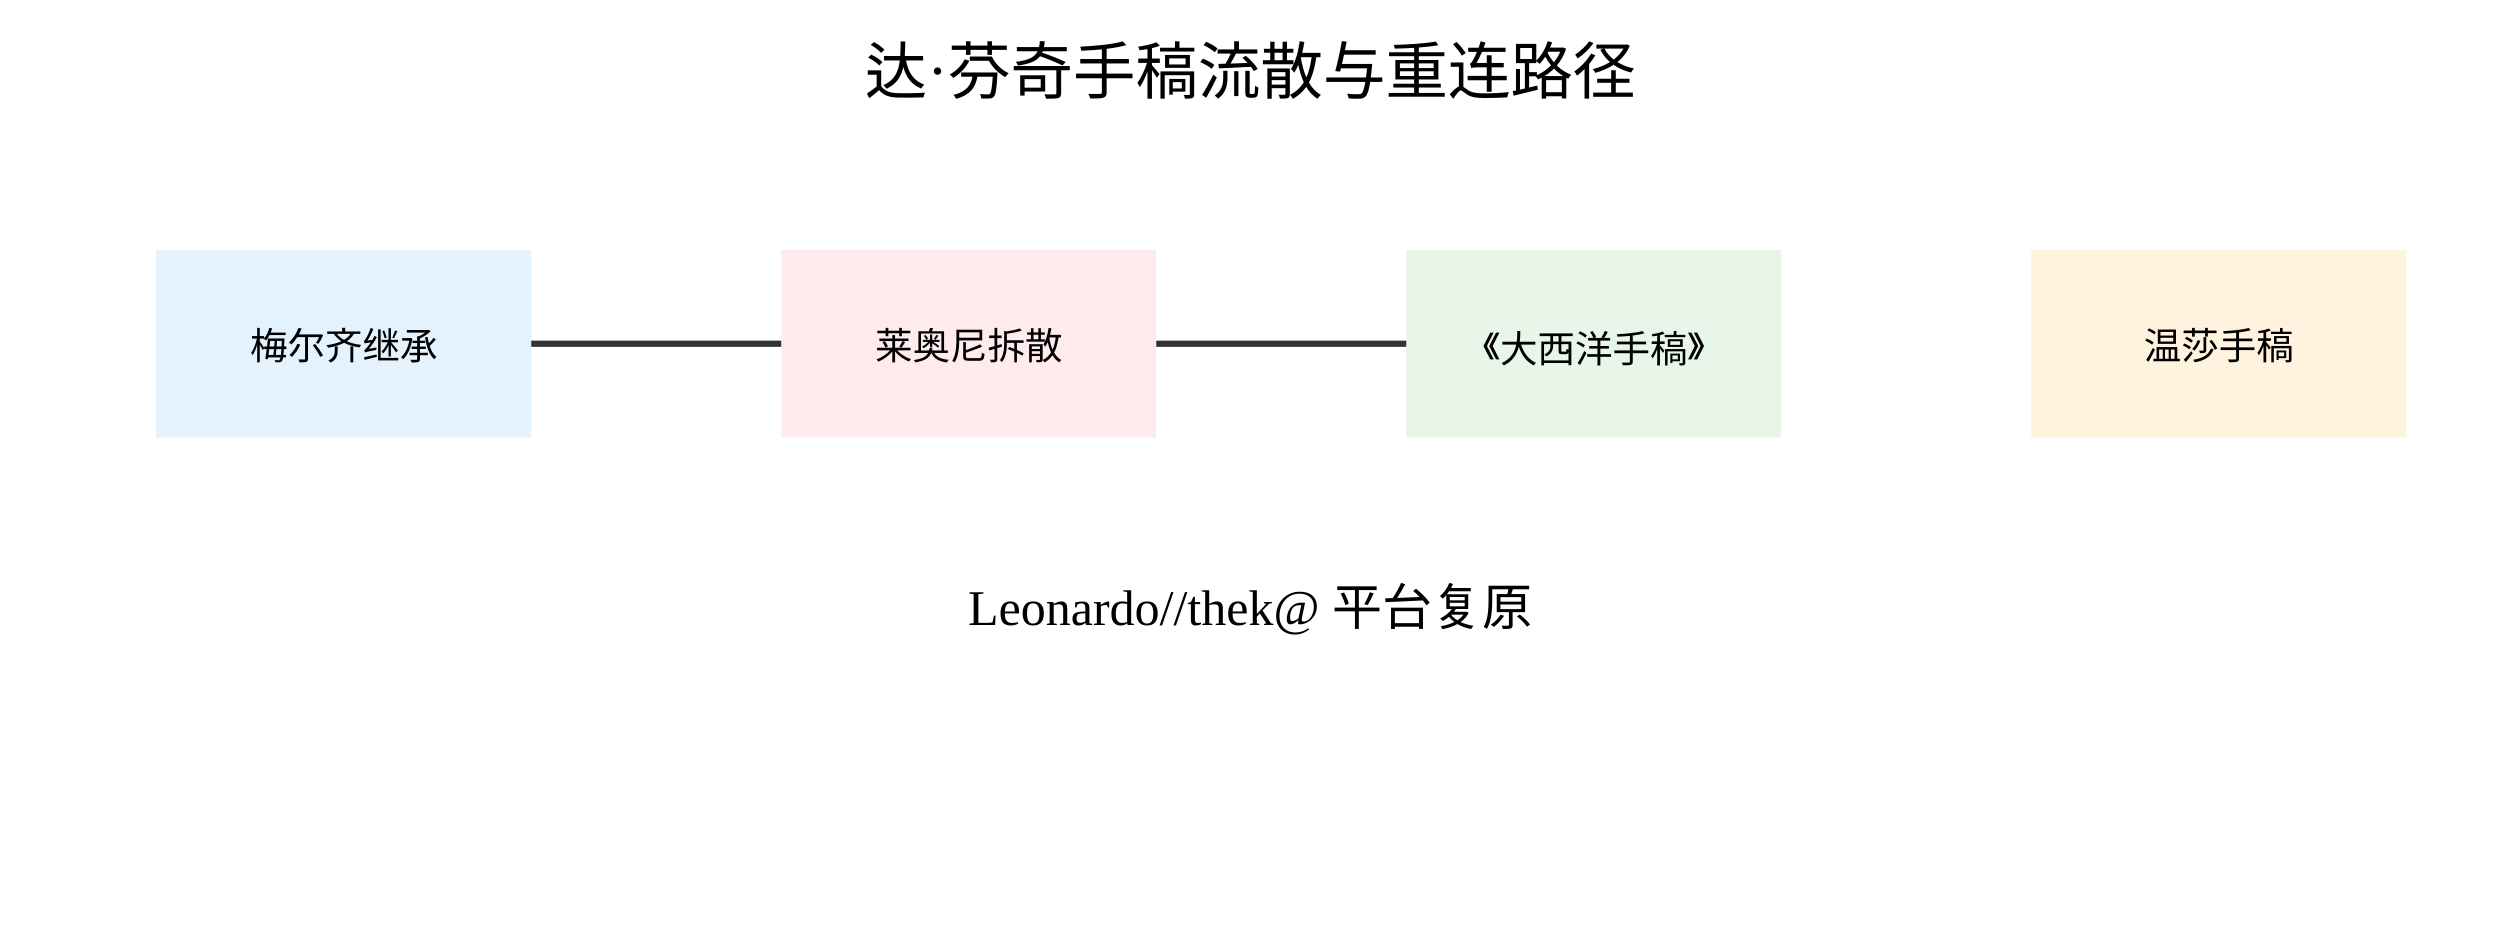
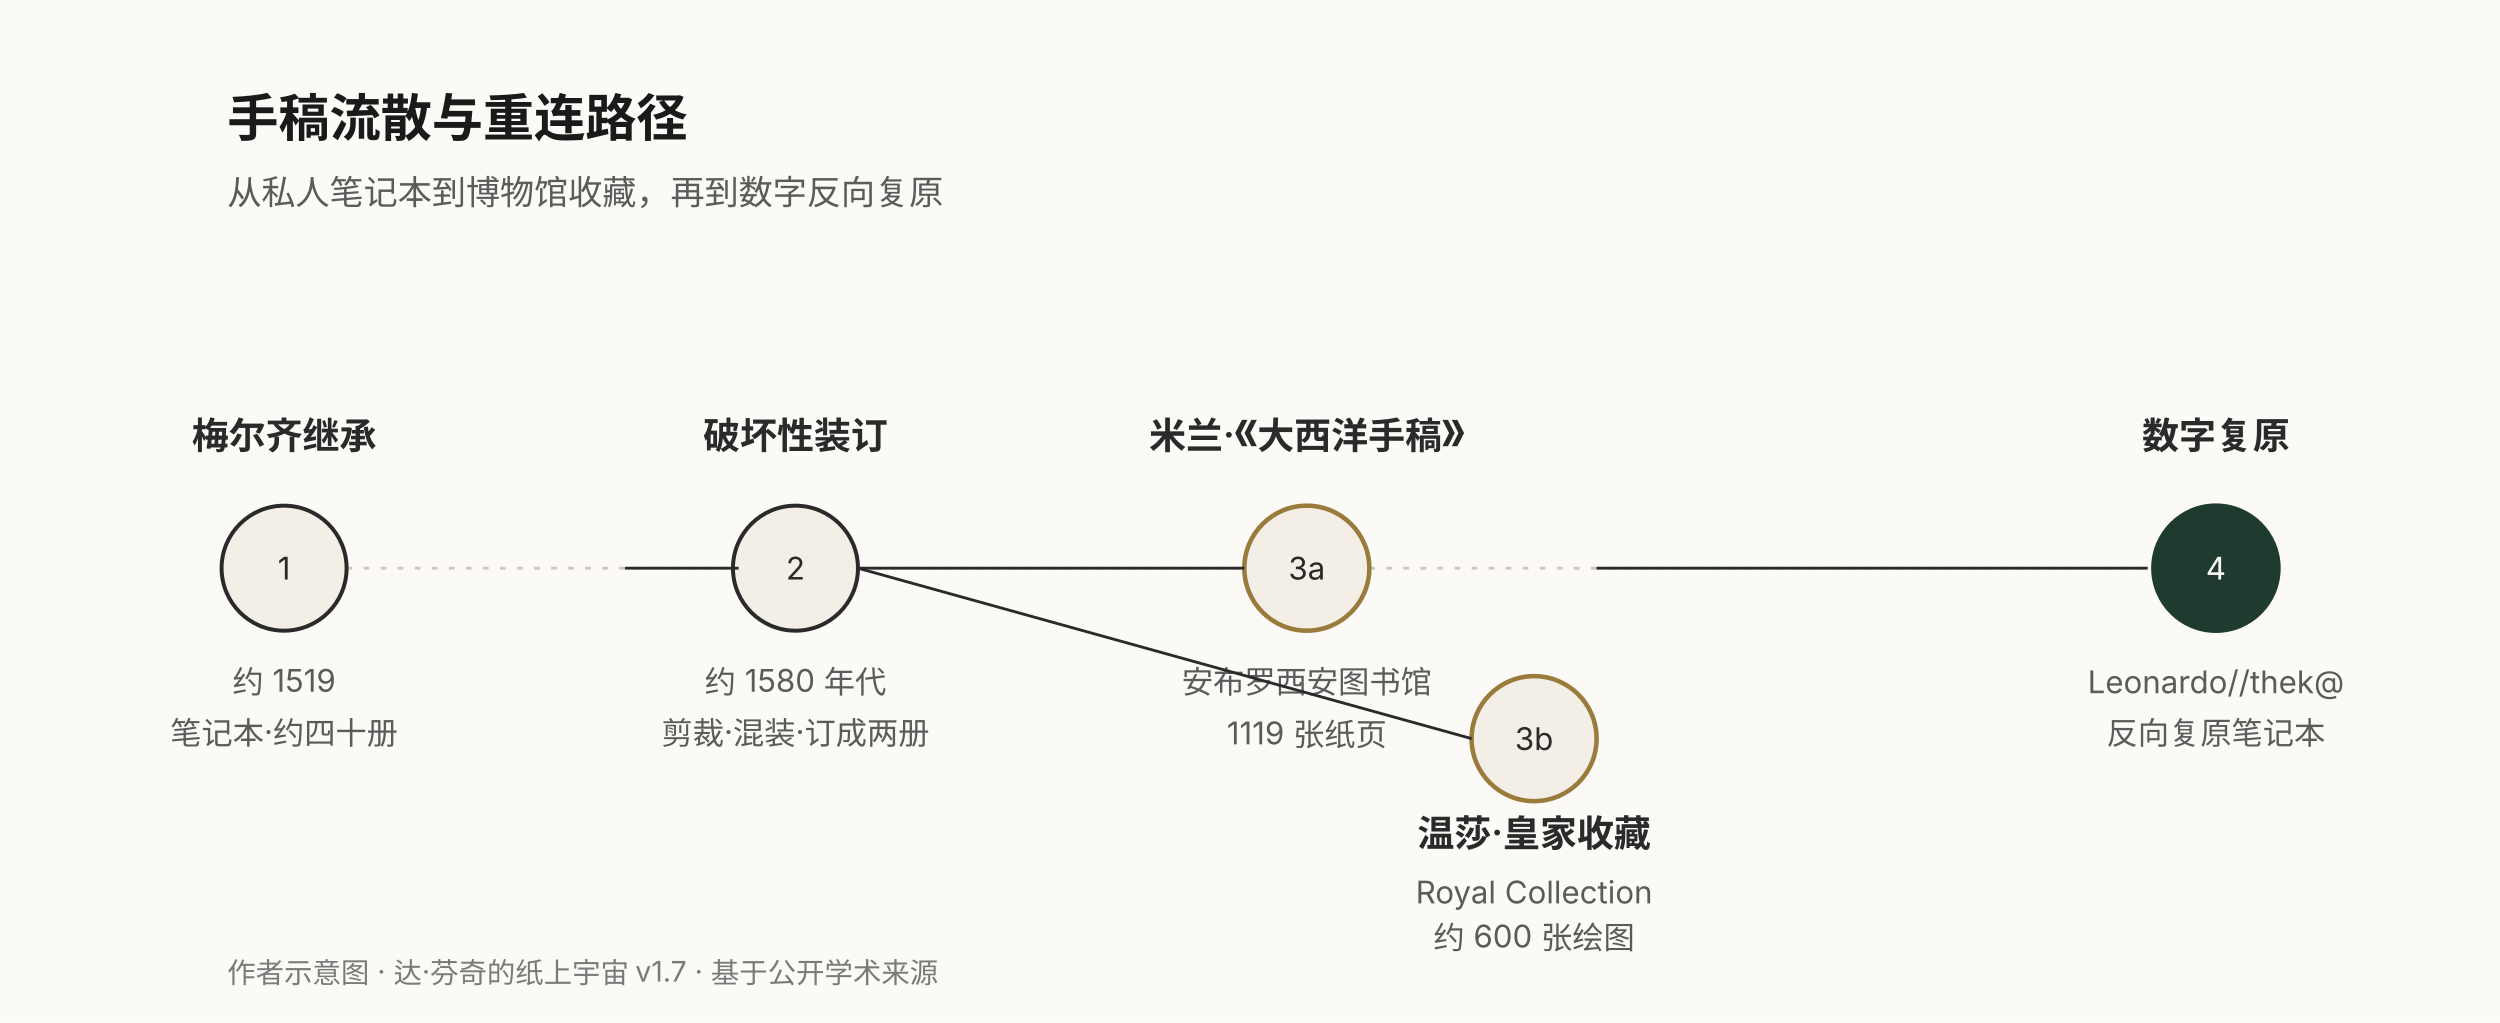
- <svg xmlns="http://www.w3.org/2000/svg" width="800" height="300" viewBox="0 0 800 300">
-   <text x="400" y="30" text-anchor="middle" font-size="20">达·芬奇手稿流散与重连路径</text>
-   <rect x="50" y="80" width="120" height="60" fill="#e3f2fd" />
-   <text x="110" y="115" text-anchor="middle">梅尔齐继承</text>
-   <rect x="250" y="80" width="120" height="60" fill="#ffebee" />
-   <text x="310" y="115" text-anchor="middle">莱奥尼拆散</text>
-   <rect x="450" y="80" width="120" height="60" fill="#e8f5e9" />
-   <text x="510" y="115" text-anchor="middle">《大西洋手稿》</text>
-   <rect x="650" y="80" width="120" height="60" fill="#fff3e0" />
-   <text x="710" y="115" text-anchor="middle">温莎手稿</text>
-   <line x1="170" y1="110" x2="250" y2="110" stroke="#333" stroke-width="2" marker-end="url(#arrow)" />
-   <line x1="370" y1="110" x2="450" y2="110" stroke="#333" stroke-width="2" marker-end="url(#arrow)" />
-   <text x="400" y="200" text-anchor="middle" font-size="16">Leonardo//thek@ 平台复原</text>
+ <svg xmlns="http://www.w3.org/2000/svg" viewBox="0 0 880 360" role="img" aria-labelledby="mj-title mj-desc">
+   <rect width="880" height="360" fill="#fbfaf6" />
+   <line x1="80" y1="200" x2="800" y2="200" stroke="#cfc8b8" stroke-width="1" stroke-dasharray="2 4" />
+   <g font-family="'Inter', 'Helvetica Neue', sans-serif" font-size="13" fill="#2a2a2a">
+     <g>
+       <circle cx="100" cy="200" r="22" fill="#f3efe6" stroke="#2a2a2a" stroke-width="1.4" />
+       <text x="100" y="204" text-anchor="middle" font-size="11" fill="#2a2a2a">1</text>
+       <text x="100" y="158" text-anchor="middle" font-weight="600">梅尔齐继承</text>
+       <text x="100" y="244" text-anchor="middle" font-size="11" fill="#5b5b5b">约 1519</text>
+       <text x="100" y="262" text-anchor="middle" font-size="11" fill="#5b5b5b">笔记本·约四十册</text>
+     </g>
+     <g>
+       <circle cx="280" cy="200" r="22" fill="#f3efe6" stroke="#2a2a2a" stroke-width="1.4" />
+       <text x="280" y="204" text-anchor="middle" font-size="11" fill="#2a2a2a">2</text>
+       <text x="280" y="158" text-anchor="middle" font-weight="600">破坏性装订</text>
+       <text x="280" y="244" text-anchor="middle" font-size="11" fill="#5b5b5b">约 1580 年代</text>
+       <text x="280" y="262" text-anchor="middle" font-size="11" fill="#5b5b5b">剪裁·混装·订成两册</text>
+     </g>
+     <g>
+       <circle cx="460" cy="200" r="22" fill="#f3efe6" stroke="#9a7b3b" stroke-width="1.6" />
+       <text x="460" y="204" text-anchor="middle" font-size="11" fill="#2a2a2a">3a</text>
+       <text x="460" y="158" text-anchor="middle" font-weight="600">米兰·《大西洋手稿》</text>
+       <text x="460" y="244" text-anchor="middle" font-size="11" fill="#5b5b5b">安布罗西安图书馆</text>
+       <text x="460" y="262" text-anchor="middle" font-size="11" fill="#5b5b5b">1119 张纸页</text>
+     </g>
+     <g>
+       <circle cx="540" cy="260" r="22" fill="#f3efe6" stroke="#9a7b3b" stroke-width="1.6" />
+       <text x="540" y="264" text-anchor="middle" font-size="11" fill="#2a2a2a">3b</text>
+       <text x="540" y="298" text-anchor="middle" font-weight="600">温莎·皇家收藏</text>
+       <text x="540" y="318" text-anchor="middle" font-size="11" fill="#5b5b5b">Royal Collection</text>
+       <text x="540" y="334" text-anchor="middle" font-size="11" fill="#5b5b5b">约 600 张绘图</text>
+     </g>
+     <g>
+       <line x1="220" y1="200" x2="260" y2="200" stroke="#2a2a2a" stroke-width="1" />
+       <line x1="302" y1="200" x2="438" y2="200" stroke="#2a2a2a" stroke-width="1" />
+       <line x1="302" y1="200" x2="518" y2="260" stroke="#2a2a2a" stroke-width="1" />
+     </g>
+     <g>
+       <circle cx="780" cy="200" r="22" fill="#1f3a2e" stroke="#1f3a2e" stroke-width="1.6" />
+       <text x="780" y="204" text-anchor="middle" font-size="11" fill="#fbfaf6">4</text>
+       <text x="780" y="158" text-anchor="middle" font-weight="600">数字复原</text>
+       <text x="780" y="244" text-anchor="middle" font-size="11" fill="#5b5b5b">Leonardo//thek@</text>
+       <text x="780" y="262" text-anchor="middle" font-size="11" fill="#5b5b5b">反向复原笔记本</text>
+       <line x1="562" y1="200" x2="756" y2="200" stroke="#2a2a2a" stroke-width="1" />
+     </g>
+   </g>
+   <g font-family="'Inter', 'Helvetica Neue', sans-serif">
+     <text x="80" y="48" font-size="18" font-weight="600" fill="#1a1a1a">手稿流散与重连路径</text>
+     <text x="80" y="72" font-size="12" fill="#5b5b5b">从私人笔记本到博物馆收藏，再到数字反向复原</text>
+   </g>
+   <g font-family="'Inter', 'Helvetica Neue', sans-serif" font-size="10" fill="#7a7a7a">
+     <text x="80" y="346">作者示意图 · 达·芬奇的纸上宇宙 v1.7 · 基于公开学术来源</text>
+   </g>
</svg>
